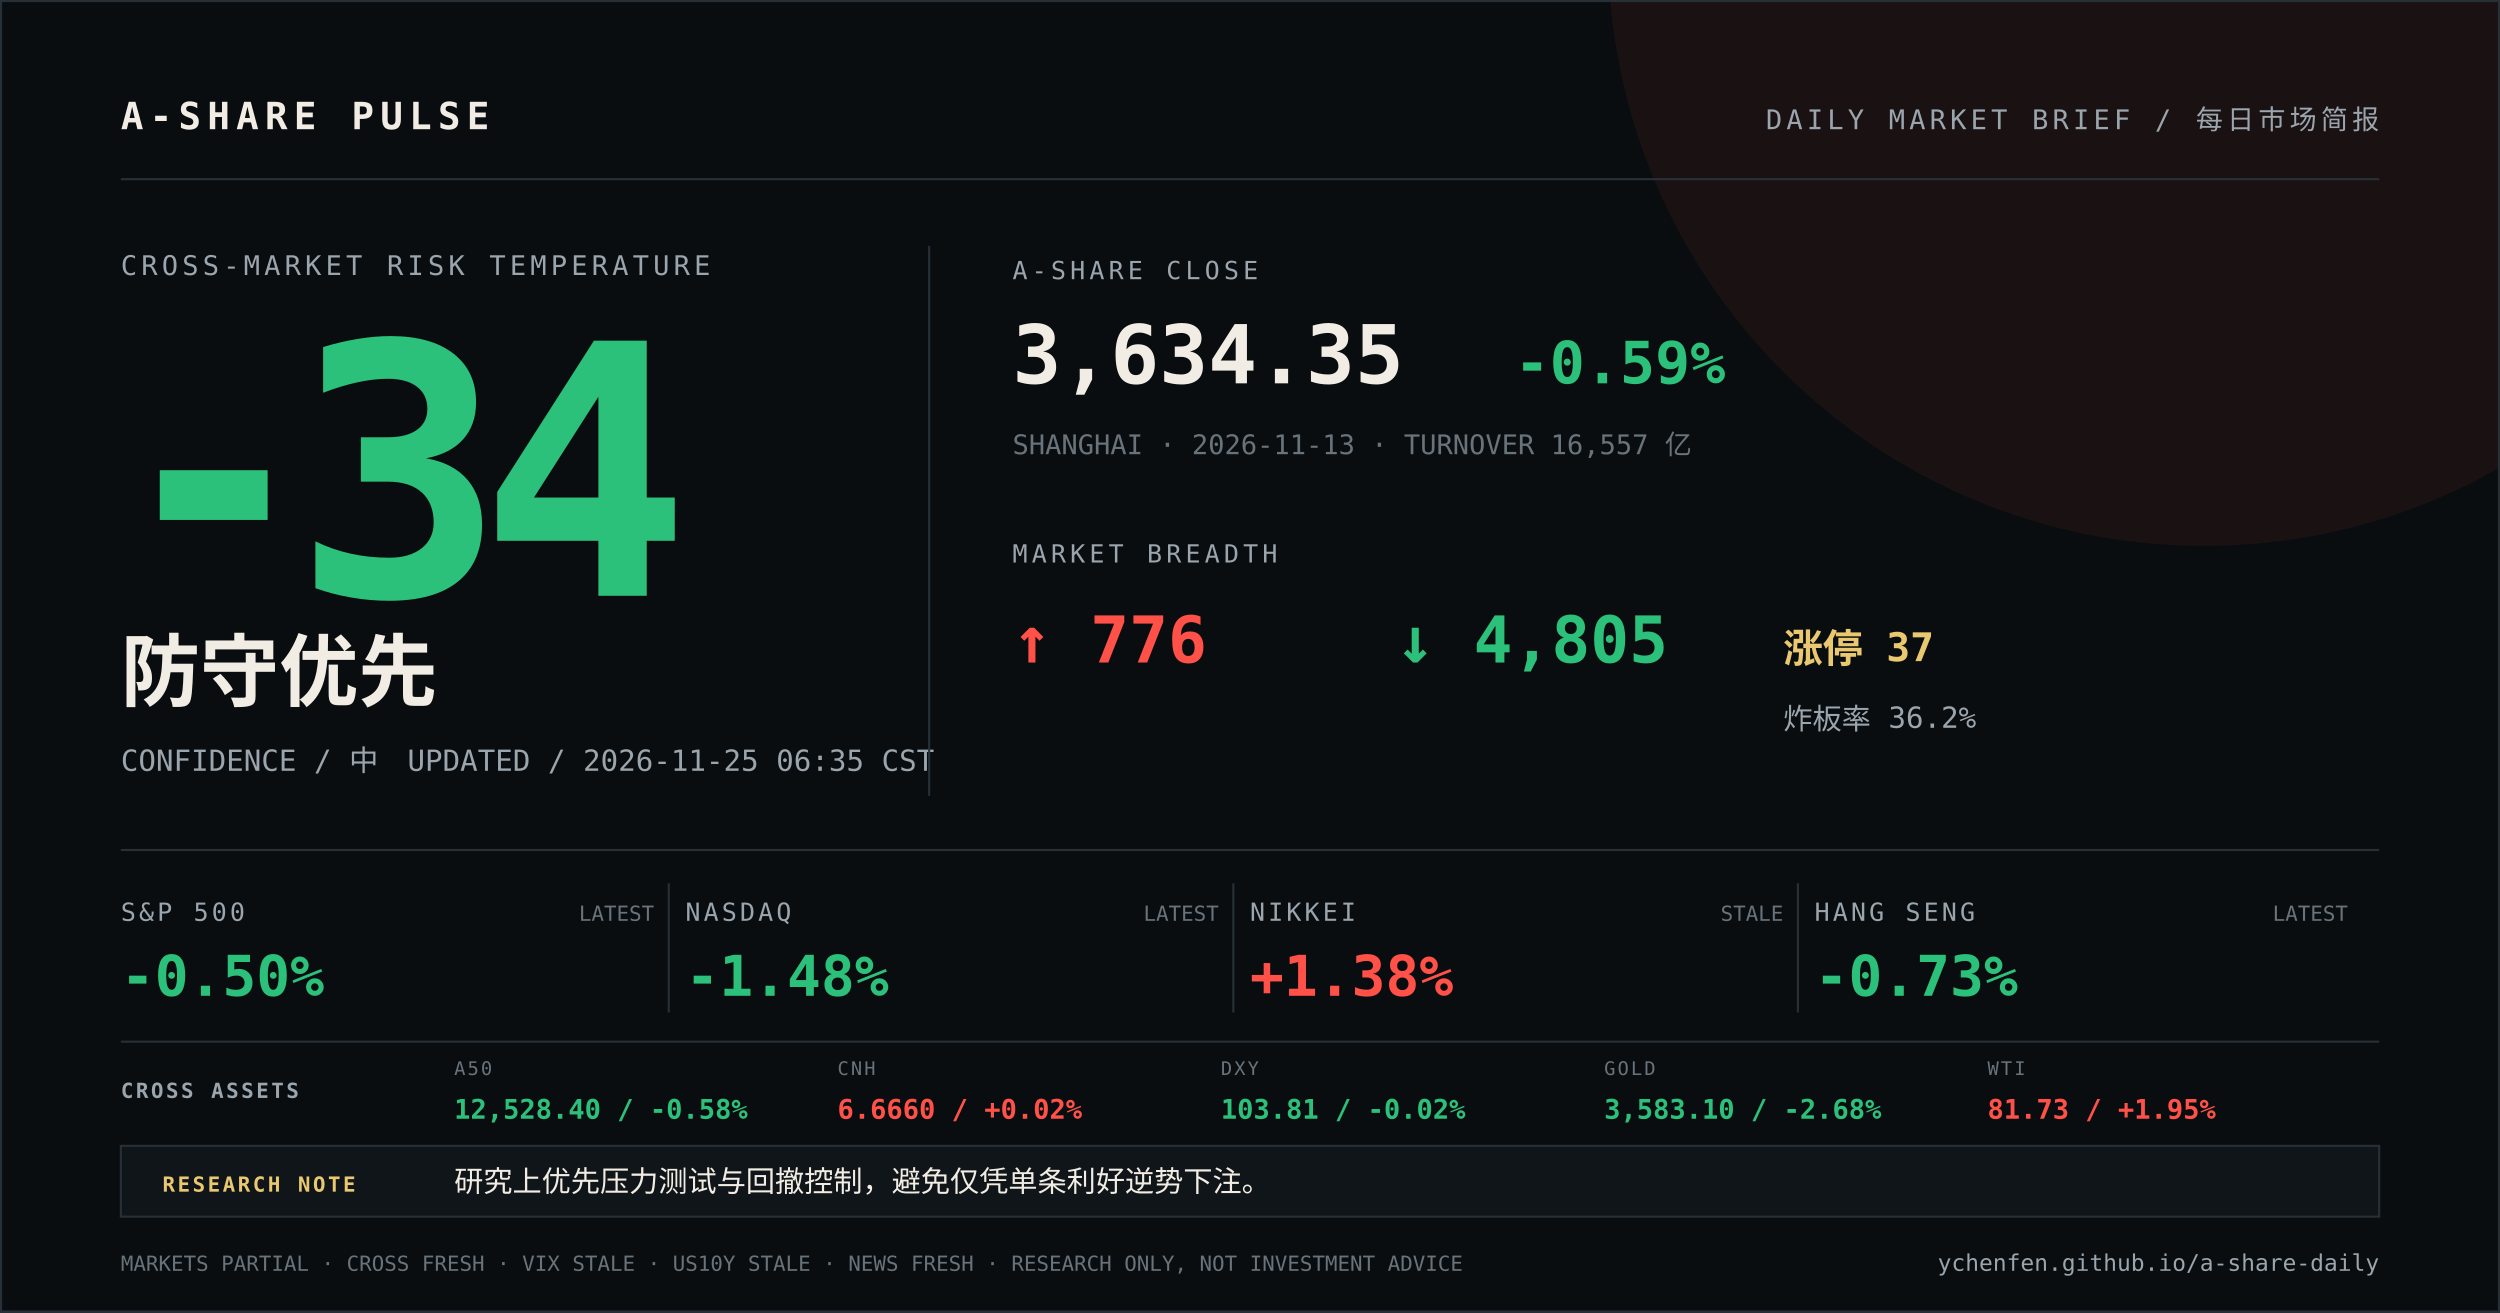
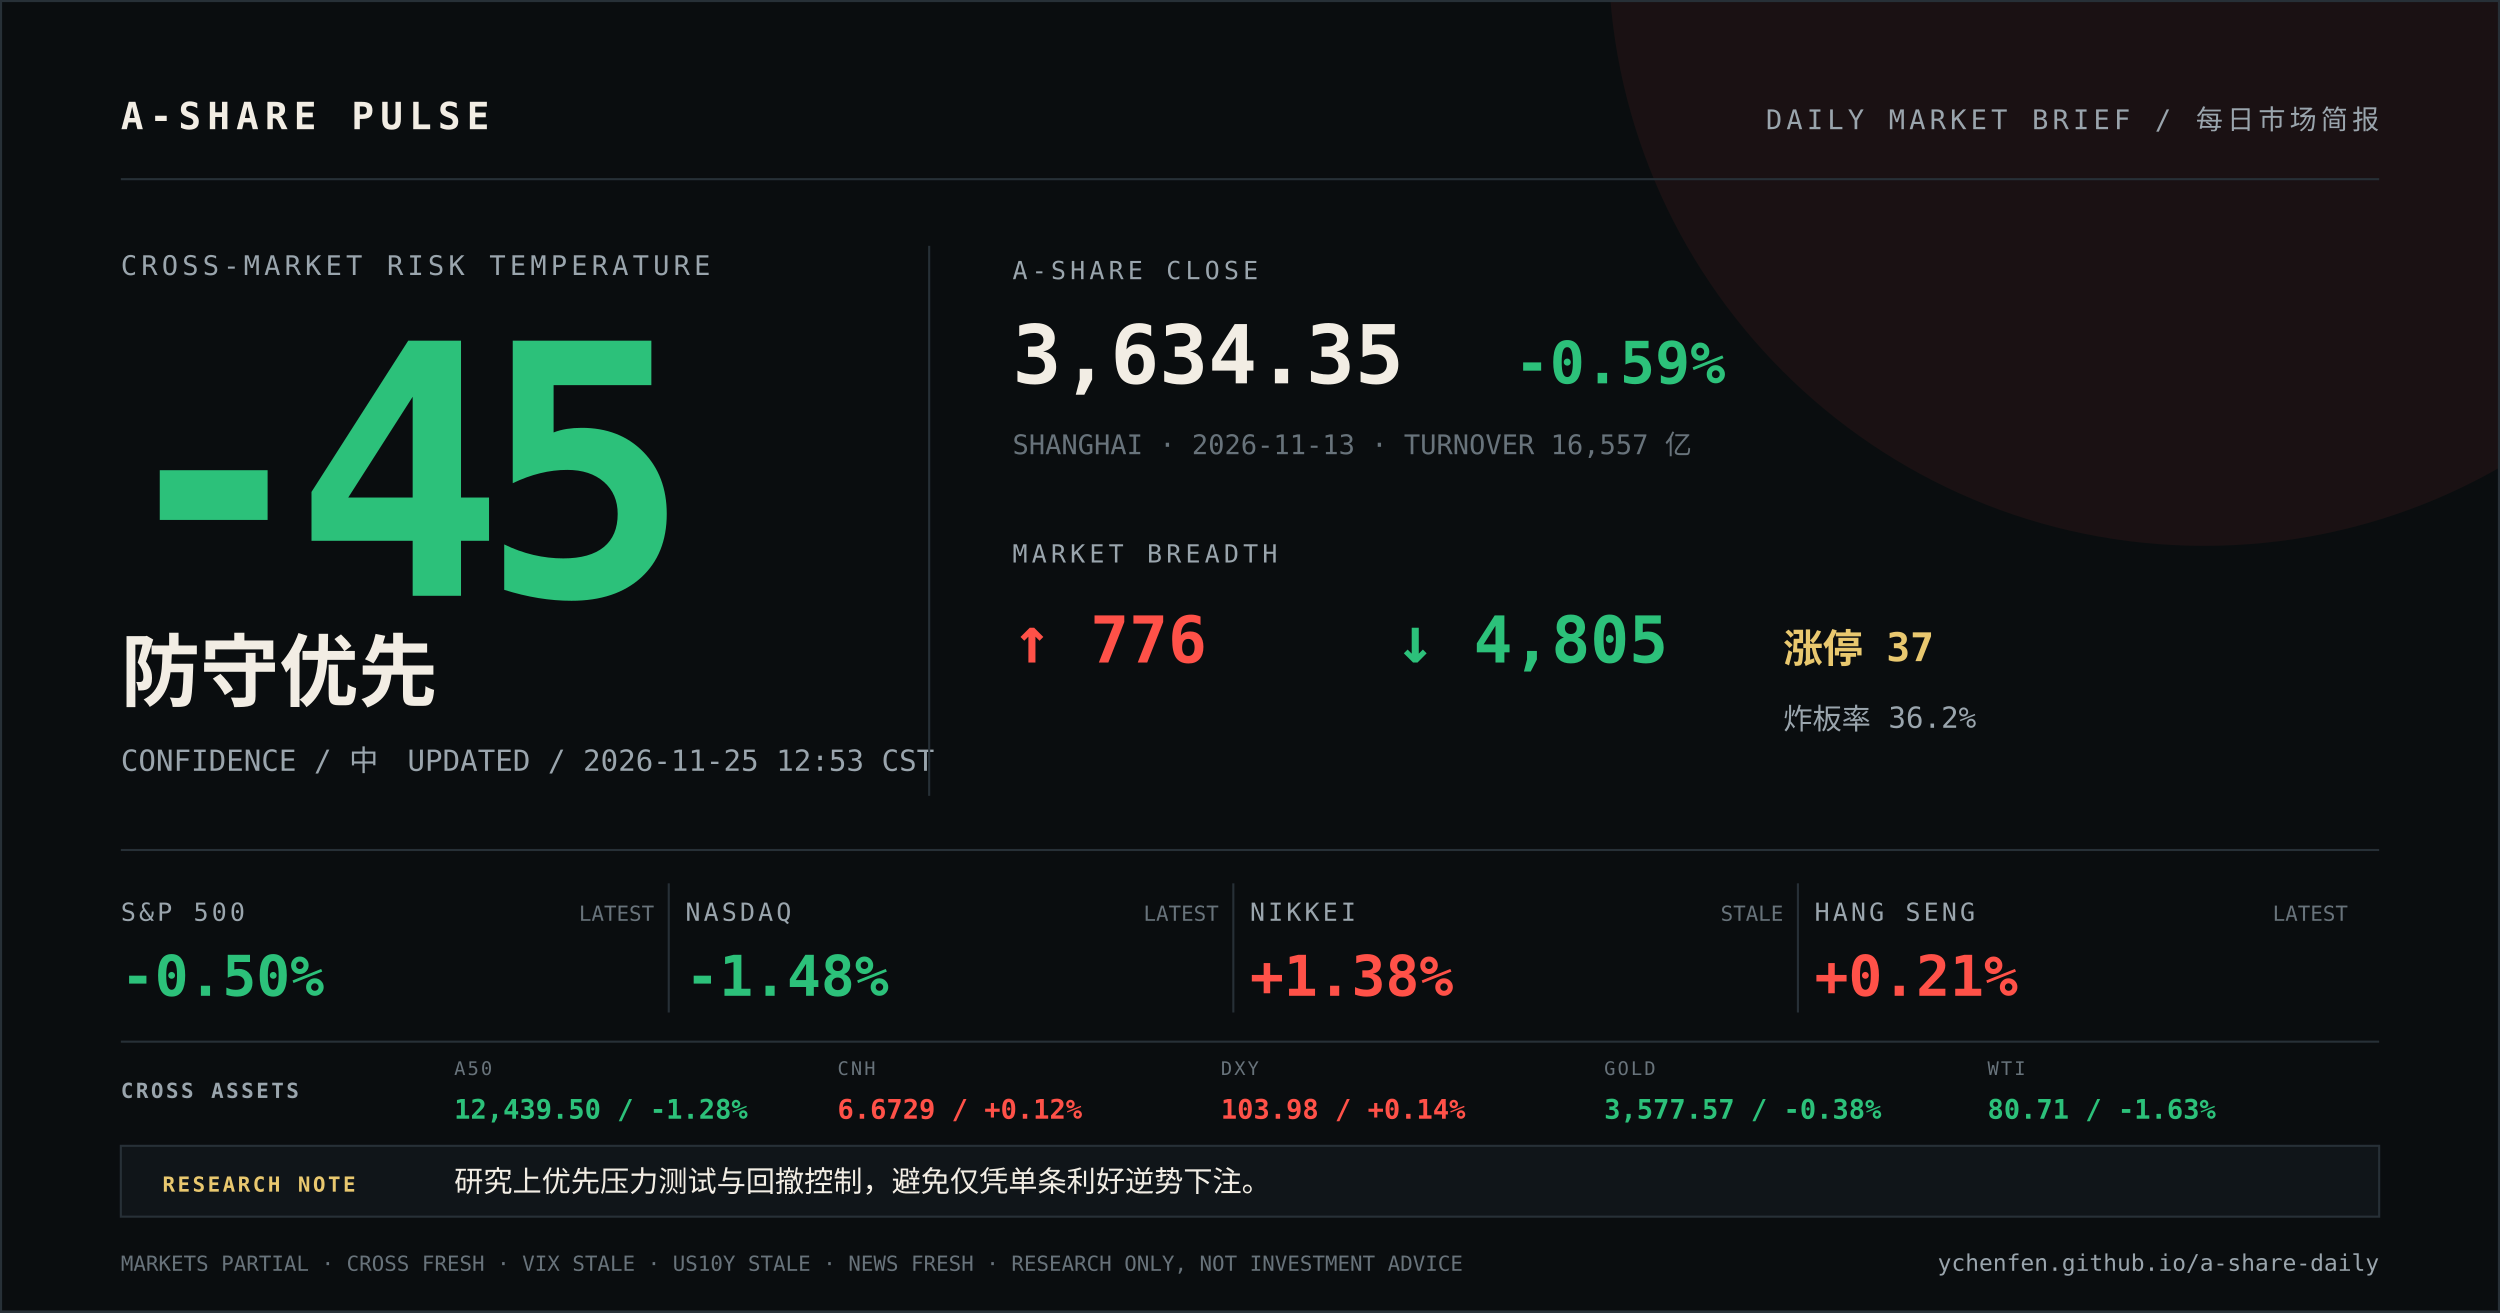
<svg xmlns="http://www.w3.org/2000/svg" width="1200" height="630" viewBox="0 0 1200 630">
  <rect width="1200" height="630" fill="#0a0d0f" />
  <circle cx="1058" cy="-24" r="286" fill="#ff5148" opacity="0.07" />
  <path d="M0 0H1200V630H0Z" fill="none" stroke="#273037" stroke-width="2" />
  <g font-family="DIN Alternate, SFMono-Regular, Menlo, monospace">
    <text x="58" y="62" fill="#f2ede4" font-size="18" font-weight="700" letter-spacing="3">A-SHARE PULSE</text>
    <text x="1142" y="62" fill="#9aa5ad" font-size="13" text-anchor="end" letter-spacing="2">DAILY MARKET BRIEF / 每日市场简报</text>
    <line x1="58" y1="86" x2="1142" y2="86" stroke="#273037" />
    <text x="58" y="132" fill="#9aa5ad" font-size="13" letter-spacing="2">CROSS-MARKET RISK TEMPERATURE</text>
-     <text x="52" y="286" fill="#2cc17a" font-size="168" font-weight="800" letter-spacing="-12">-34</text>
+     <text x="52" y="286" fill="#2cc17a" font-size="168" font-weight="800" letter-spacing="-12">-45</text>
    <text x="58" y="336" fill="#f2ede4" font-size="38" font-weight="700">防守优先</text>
-     <text x="58" y="370" fill="#9aa5ad" font-size="14">CONFIDENCE / 中　UPDATED / 2026-11-25 06:35 CST</text>
+     <text x="58" y="370" fill="#9aa5ad" font-size="14">CONFIDENCE / 中　UPDATED / 2026-11-25 12:53 CST</text>
    <line x1="446" y1="118" x2="446" y2="382" stroke="#273037" />
    <text x="486" y="134" fill="#9aa5ad" font-size="12" letter-spacing="2">A-SHARE CLOSE</text>
    <text x="486" y="184" fill="#f2ede4" font-size="39" font-weight="700">3,634.35</text>
    <text x="727" y="184" fill="#2cc17a" font-size="28" font-weight="700">-0.59%</text>
    <text x="486" y="218" fill="#68737b" font-size="13">SHANGHAI · 2026-11-13 · TURNOVER 16,557 亿</text>
    <text x="486" y="270" fill="#9aa5ad" font-size="12" letter-spacing="2">MARKET BREADTH</text>
    <text x="486" y="318" fill="#ff5148" font-size="31" font-weight="700">↑ 776</text>
    <text x="670" y="318" fill="#2cc17a" font-size="31" font-weight="700">↓ 4,805</text>
    <text x="856" y="318" fill="#e9c86f" font-size="19" font-weight="700">涨停 37</text>
    <text x="856" y="350" fill="#9aa5ad" font-size="14">炸板率 36.2%</text>
    <line x1="58" y1="408" x2="1142" y2="408" stroke="#273037" />
    <text x="58" y="442" fill="#9aa5ad" font-size="12" letter-spacing="1.5">S&amp;P 500</text>
    <text x="58" y="478" fill="#2cc17a" font-size="27" font-weight="700">-0.50%</text>
    <text x="314" y="442" fill="#68737b" font-size="10" text-anchor="end">LATEST</text>
    <line x1="321" y1="424" x2="321" y2="486" stroke="#273037" />
    <text x="329" y="442" fill="#9aa5ad" font-size="12" letter-spacing="1.5">NASDAQ</text>
    <text x="329" y="478" fill="#2cc17a" font-size="27" font-weight="700">-1.48%</text>
    <text x="585" y="442" fill="#68737b" font-size="10" text-anchor="end">LATEST</text>
    <line x1="592" y1="424" x2="592" y2="486" stroke="#273037" />
    <text x="600" y="442" fill="#9aa5ad" font-size="12" letter-spacing="1.5">NIKKEI</text>
    <text x="600" y="478" fill="#ff5148" font-size="27" font-weight="700">+1.38%</text>
    <text x="856" y="442" fill="#68737b" font-size="10" text-anchor="end">STALE</text>
    <line x1="863" y1="424" x2="863" y2="486" stroke="#273037" />
    <text x="871" y="442" fill="#9aa5ad" font-size="12" letter-spacing="1.5">HANG SENG</text>
-     <text x="871" y="478" fill="#2cc17a" font-size="27" font-weight="700">-0.73%</text>
+     <text x="871" y="478" fill="#ff5148" font-size="27" font-weight="700">+0.21%</text>
    <text x="1127" y="442" fill="#68737b" font-size="10" text-anchor="end">LATEST</text>
    <line x1="58" y1="500" x2="1142" y2="500" stroke="#273037" />
    <text x="58" y="527" fill="#9aa5ad" font-size="10" font-weight="700" letter-spacing="1.2">CROSS ASSETS</text>
    <text x="218" y="516" fill="#68737b" font-size="9" letter-spacing="1">A50</text>
-     <text x="218" y="537" fill="#2cc17a" font-size="13" font-weight="700">12,528.40 / -0.58%</text>
+     <text x="218" y="537" fill="#2cc17a" font-size="13" font-weight="700">12,439.50 / -1.28%</text>
    <text x="402" y="516" fill="#68737b" font-size="9" letter-spacing="1">CNH</text>
-     <text x="402" y="537" fill="#ff5148" font-size="13" font-weight="700">6.6660 / +0.02%</text>
+     <text x="402" y="537" fill="#ff5148" font-size="13" font-weight="700">6.6729 / +0.12%</text>
    <text x="586" y="516" fill="#68737b" font-size="9" letter-spacing="1">DXY</text>
-     <text x="586" y="537" fill="#2cc17a" font-size="13" font-weight="700">103.81 / -0.02%</text>
+     <text x="586" y="537" fill="#ff5148" font-size="13" font-weight="700">103.98 / +0.14%</text>
    <text x="770" y="516" fill="#68737b" font-size="9" letter-spacing="1">GOLD</text>
-     <text x="770" y="537" fill="#2cc17a" font-size="13" font-weight="700">3,583.10 / -2.68%</text>
+     <text x="770" y="537" fill="#2cc17a" font-size="13" font-weight="700">3,577.57 / -0.38%</text>
    <text x="954" y="516" fill="#68737b" font-size="9" letter-spacing="1">WTI</text>
-     <text x="954" y="537" fill="#ff5148" font-size="13" font-weight="700">81.73 / +1.95%</text>
+     <text x="954" y="537" fill="#2cc17a" font-size="13" font-weight="700">80.71 / -1.63%</text>
    <rect x="58" y="550" width="1084" height="34" fill="#101519" stroke="#273037" />
    <text x="78" y="572" fill="#e9c86f" font-size="10" font-weight="700" letter-spacing="1.2">RESEARCH NOTE</text>
    <text x="218" y="572" fill="#f2ede4" font-size="14">研究上优先压力测试与回撤控制，避免仅凭单条利好逆势下注。</text>
    <text x="58" y="610" fill="#68737b" font-size="10">MARKETS PARTIAL · CROSS FRESH · VIX STALE · US10Y STALE · NEWS FRESH · RESEARCH ONLY, NOT INVESTMENT ADVICE</text>
    <text x="1142" y="610" fill="#9aa5ad" font-size="11" text-anchor="end">ychenfen.github.io/a-share-daily</text>
  </g>
</svg>
